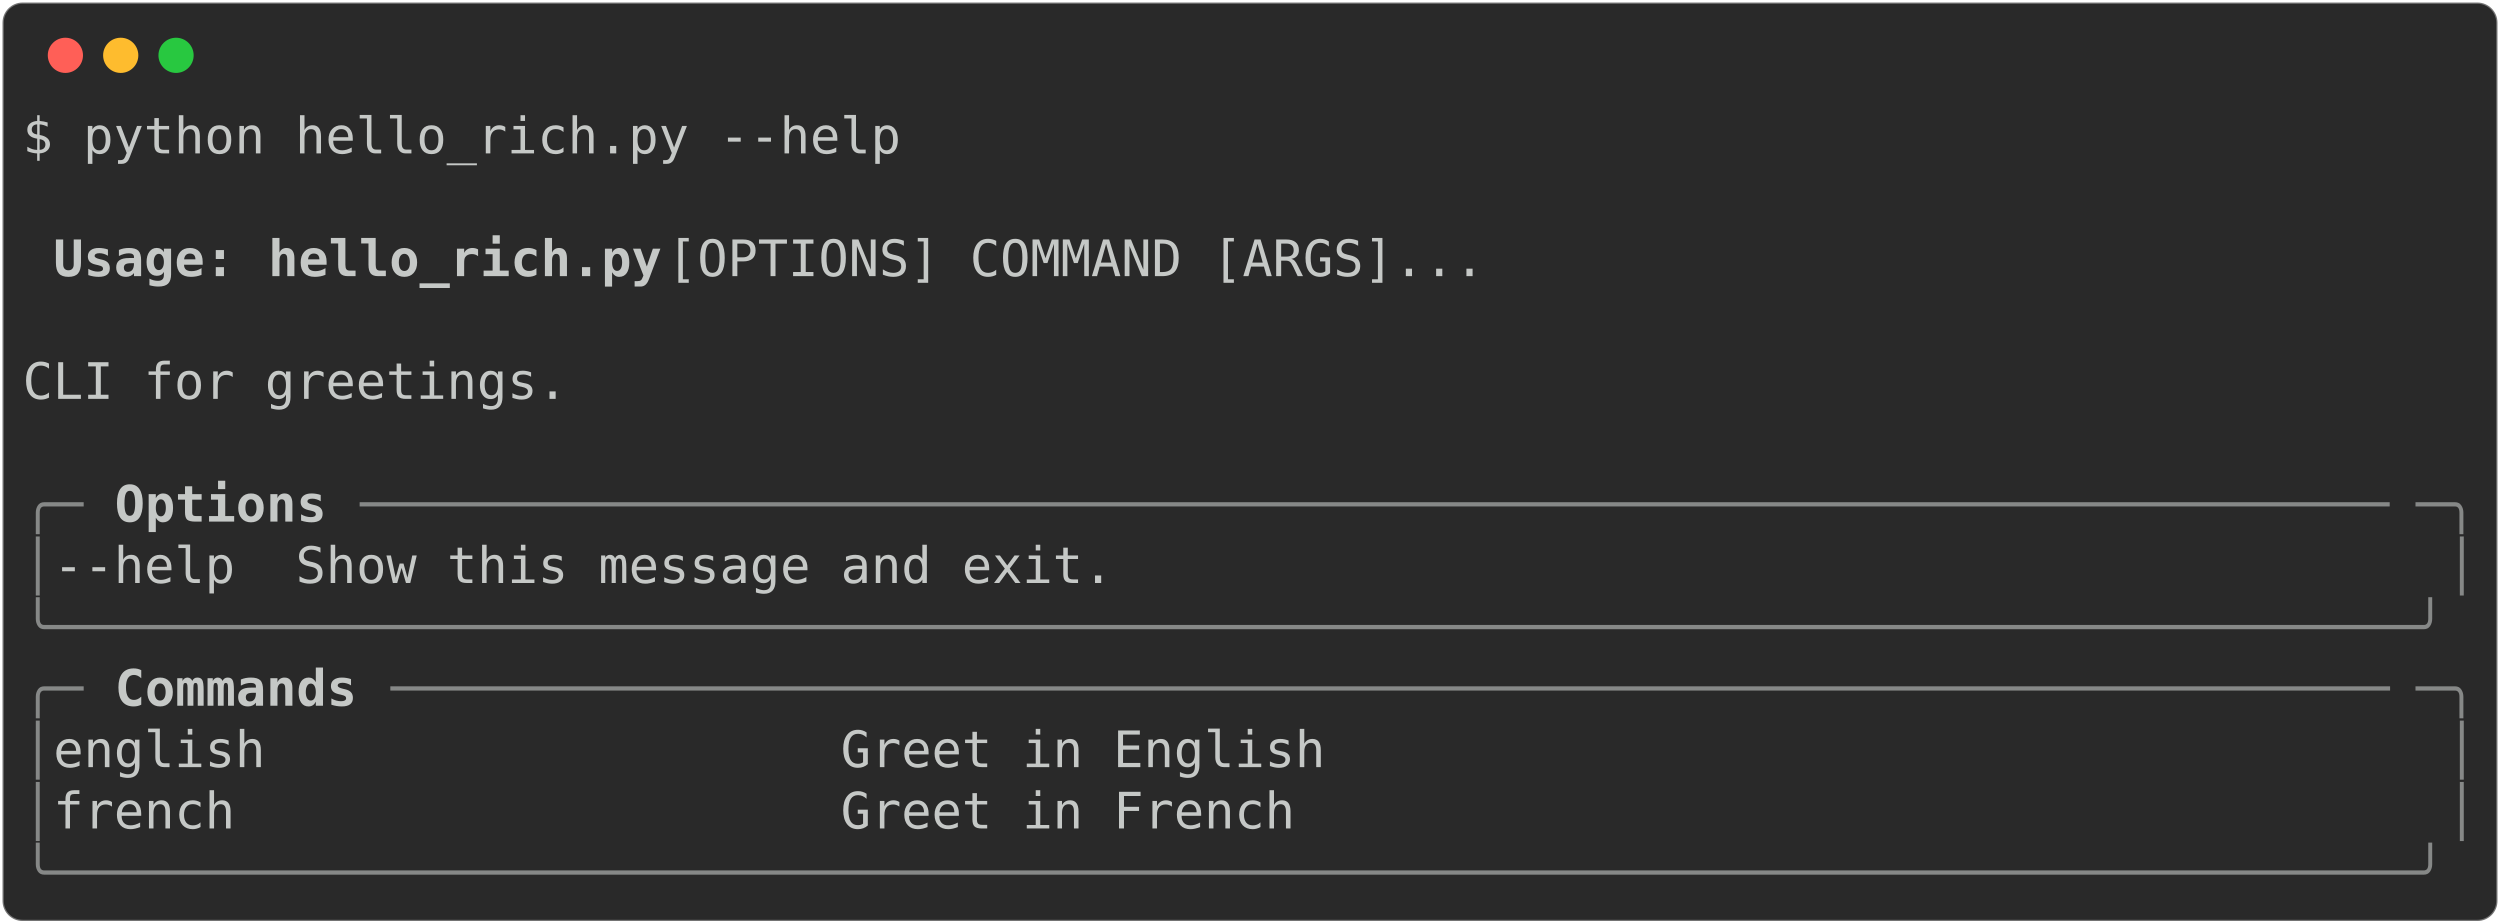
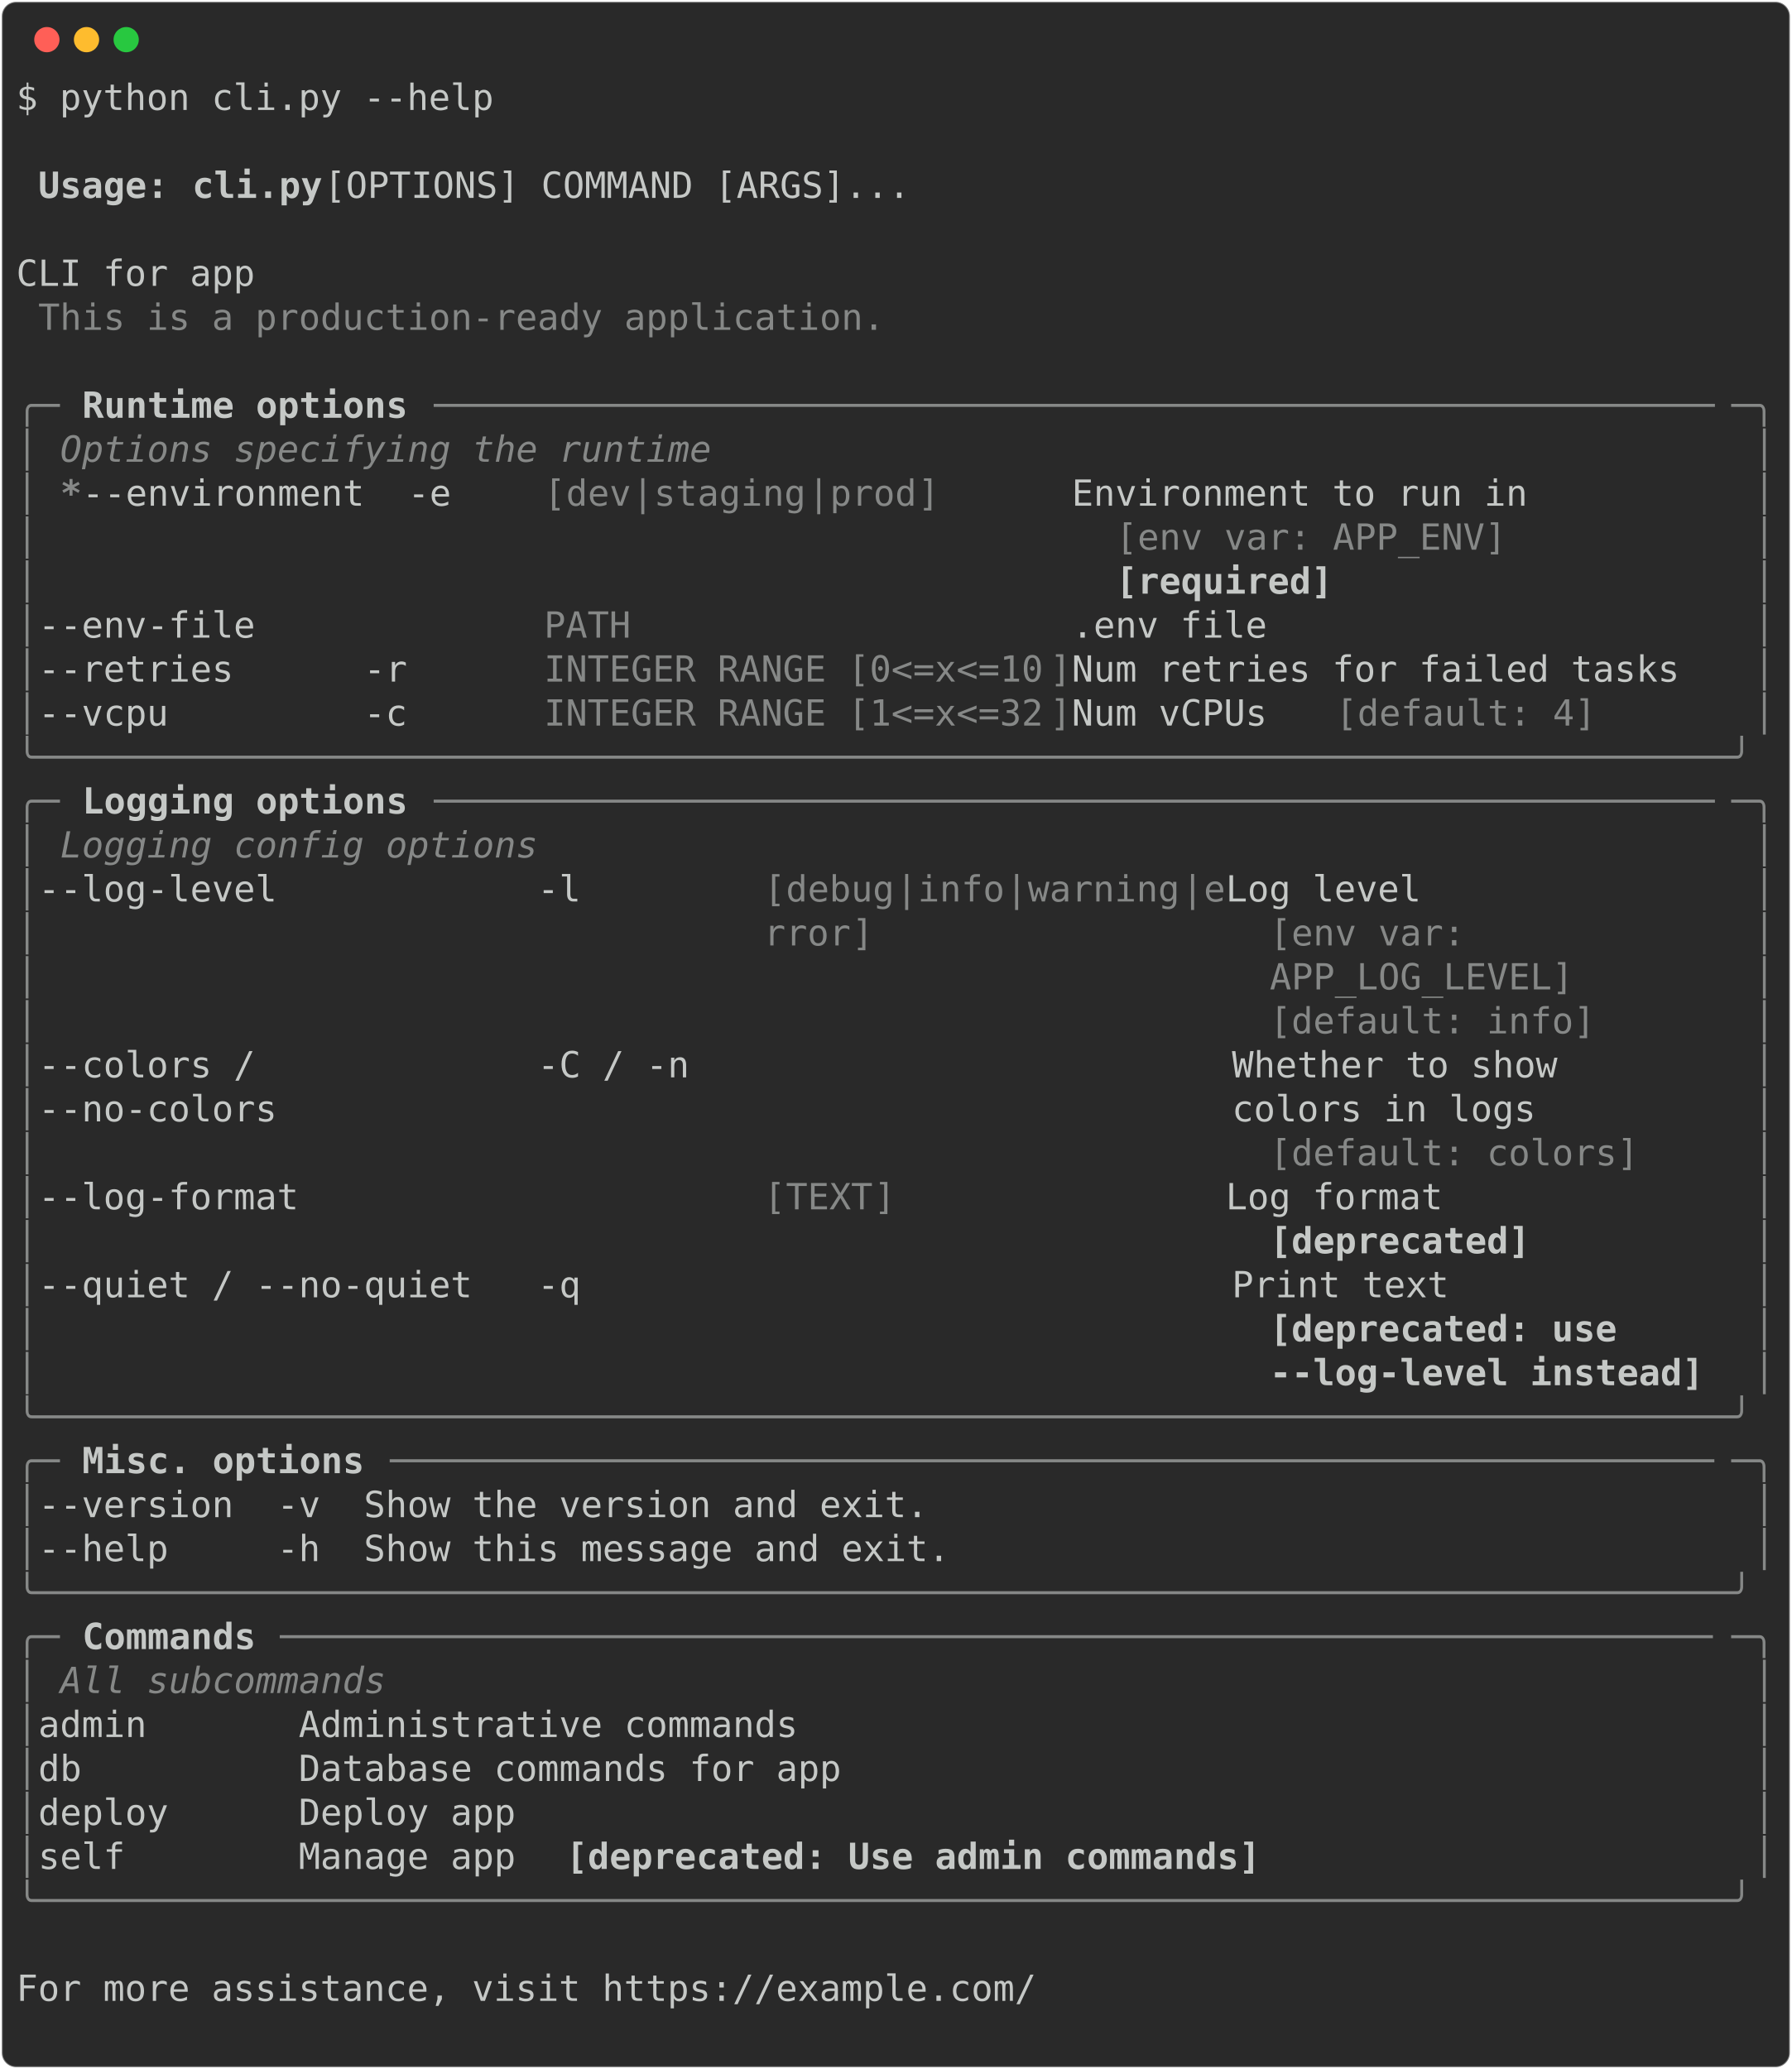
- <svg xmlns="http://www.w3.org/2000/svg" class="rich-terminal" viewBox="0 0 994 367.2">
+ <svg xmlns="http://www.w3.org/2000/svg" class="rich-terminal" viewBox="0 0 994 1148.0">
  <style>

    @font-face {
        font-family: "Fira Code";
        src: local("FiraCode-Regular"),
                url("https://cdnjs.cloudflare.com/ajax/libs/firacode/6.2.0/woff2/FiraCode-Regular.woff2") format("woff2"),
                url("https://cdnjs.cloudflare.com/ajax/libs/firacode/6.2.0/woff/FiraCode-Regular.woff") format("woff");
        font-style: normal;
        font-weight: 400;
    }
    @font-face {
        font-family: "Fira Code";
        src: local("FiraCode-Bold"),
                url("https://cdnjs.cloudflare.com/ajax/libs/firacode/6.2.0/woff2/FiraCode-Bold.woff2") format("woff2"),
                url("https://cdnjs.cloudflare.com/ajax/libs/firacode/6.2.0/woff/FiraCode-Bold.woff") format("woff");
        font-style: bold;
        font-weight: 700;
    }

-     .terminal-2628658115-matrix {
+     .terminal-3904377969-matrix {
        font-family: Fira Code, monospace;
        font-size: 20px;
        line-height: 24.4px;
        font-variant-east-asian: full-width;
    }

-     .terminal-2628658115-title {
+     .terminal-3904377969-title {
        font-size: 18px;
        font-weight: bold;
        font-family: arial;
    }

-     .terminal-2628658115-r1 { fill: #c5c8c6 }
- .terminal-2628658115-r2 { fill: #c5c8c6;font-weight: bold }
- .terminal-2628658115-r3 { fill: #868887 }
+     .terminal-3904377969-r1 { fill: #c5c8c6 }
+ .terminal-3904377969-r2 { fill: #c5c8c6;font-weight: bold }
+ .terminal-3904377969-r3 { fill: #868887 }
+ .terminal-3904377969-r4 { fill: #868887;font-style: italic; }
+ .terminal-3904377969-r5 { fill: #868887;font-weight: bold }
    </style>
  <defs>
-     <clipPath id="terminal-2628658115-clip-terminal">
-       <rect x="0" y="0" width="975.0" height="316.2" />
-     </clipPath>
-     <clipPath id="terminal-2628658115-line-0">
+     <clipPath id="terminal-3904377969-clip-terminal">
+       <rect x="0" y="0" width="975.0" height="1097.0" />
+     </clipPath>
+     <clipPath id="terminal-3904377969-line-0">
      <rect x="0" y="1.5" width="976" height="24.65" />
    </clipPath>
-     <clipPath id="terminal-2628658115-line-1">
+     <clipPath id="terminal-3904377969-line-1">
      <rect x="0" y="25.9" width="976" height="24.65" />
    </clipPath>
-     <clipPath id="terminal-2628658115-line-2">
+     <clipPath id="terminal-3904377969-line-2">
      <rect x="0" y="50.3" width="976" height="24.65" />
    </clipPath>
-     <clipPath id="terminal-2628658115-line-3">
+     <clipPath id="terminal-3904377969-line-3">
      <rect x="0" y="74.7" width="976" height="24.65" />
    </clipPath>
-     <clipPath id="terminal-2628658115-line-4">
+     <clipPath id="terminal-3904377969-line-4">
      <rect x="0" y="99.1" width="976" height="24.65" />
    </clipPath>
-     <clipPath id="terminal-2628658115-line-5">
+     <clipPath id="terminal-3904377969-line-5">
      <rect x="0" y="123.5" width="976" height="24.65" />
    </clipPath>
-     <clipPath id="terminal-2628658115-line-6">
+     <clipPath id="terminal-3904377969-line-6">
      <rect x="0" y="147.9" width="976" height="24.65" />
    </clipPath>
-     <clipPath id="terminal-2628658115-line-7">
+     <clipPath id="terminal-3904377969-line-7">
      <rect x="0" y="172.3" width="976" height="24.65" />
    </clipPath>
-     <clipPath id="terminal-2628658115-line-8">
+     <clipPath id="terminal-3904377969-line-8">
      <rect x="0" y="196.7" width="976" height="24.65" />
    </clipPath>
-     <clipPath id="terminal-2628658115-line-9">
+     <clipPath id="terminal-3904377969-line-9">
      <rect x="0" y="221.1" width="976" height="24.65" />
    </clipPath>
-     <clipPath id="terminal-2628658115-line-10">
+     <clipPath id="terminal-3904377969-line-10">
      <rect x="0" y="245.5" width="976" height="24.65" />
    </clipPath>
-     <clipPath id="terminal-2628658115-line-11">
+     <clipPath id="terminal-3904377969-line-11">
      <rect x="0" y="269.9" width="976" height="24.65" />
    </clipPath>
+     <clipPath id="terminal-3904377969-line-12">
+       <rect x="0" y="294.3" width="976" height="24.65" />
+     </clipPath>
+     <clipPath id="terminal-3904377969-line-13">
+       <rect x="0" y="318.7" width="976" height="24.65" />
+     </clipPath>
+     <clipPath id="terminal-3904377969-line-14">
+       <rect x="0" y="343.1" width="976" height="24.65" />
+     </clipPath>
+     <clipPath id="terminal-3904377969-line-15">
+       <rect x="0" y="367.5" width="976" height="24.65" />
+     </clipPath>
+     <clipPath id="terminal-3904377969-line-16">
+       <rect x="0" y="391.9" width="976" height="24.65" />
+     </clipPath>
+     <clipPath id="terminal-3904377969-line-17">
+       <rect x="0" y="416.3" width="976" height="24.65" />
+     </clipPath>
+     <clipPath id="terminal-3904377969-line-18">
+       <rect x="0" y="440.7" width="976" height="24.65" />
+     </clipPath>
+     <clipPath id="terminal-3904377969-line-19">
+       <rect x="0" y="465.1" width="976" height="24.65" />
+     </clipPath>
+     <clipPath id="terminal-3904377969-line-20">
+       <rect x="0" y="489.5" width="976" height="24.65" />
+     </clipPath>
+     <clipPath id="terminal-3904377969-line-21">
+       <rect x="0" y="513.9" width="976" height="24.65" />
+     </clipPath>
+     <clipPath id="terminal-3904377969-line-22">
+       <rect x="0" y="538.3" width="976" height="24.65" />
+     </clipPath>
+     <clipPath id="terminal-3904377969-line-23">
+       <rect x="0" y="562.7" width="976" height="24.65" />
+     </clipPath>
+     <clipPath id="terminal-3904377969-line-24">
+       <rect x="0" y="587.1" width="976" height="24.65" />
+     </clipPath>
+     <clipPath id="terminal-3904377969-line-25">
+       <rect x="0" y="611.5" width="976" height="24.65" />
+     </clipPath>
+     <clipPath id="terminal-3904377969-line-26">
+       <rect x="0" y="635.9" width="976" height="24.65" />
+     </clipPath>
+     <clipPath id="terminal-3904377969-line-27">
+       <rect x="0" y="660.3" width="976" height="24.65" />
+     </clipPath>
+     <clipPath id="terminal-3904377969-line-28">
+       <rect x="0" y="684.7" width="976" height="24.65" />
+     </clipPath>
+     <clipPath id="terminal-3904377969-line-29">
+       <rect x="0" y="709.1" width="976" height="24.65" />
+     </clipPath>
+     <clipPath id="terminal-3904377969-line-30">
+       <rect x="0" y="733.5" width="976" height="24.65" />
+     </clipPath>
+     <clipPath id="terminal-3904377969-line-31">
+       <rect x="0" y="757.9" width="976" height="24.65" />
+     </clipPath>
+     <clipPath id="terminal-3904377969-line-32">
+       <rect x="0" y="782.3" width="976" height="24.65" />
+     </clipPath>
+     <clipPath id="terminal-3904377969-line-33">
+       <rect x="0" y="806.7" width="976" height="24.65" />
+     </clipPath>
+     <clipPath id="terminal-3904377969-line-34">
+       <rect x="0" y="831.1" width="976" height="24.65" />
+     </clipPath>
+     <clipPath id="terminal-3904377969-line-35">
+       <rect x="0" y="855.5" width="976" height="24.65" />
+     </clipPath>
+     <clipPath id="terminal-3904377969-line-36">
+       <rect x="0" y="879.9" width="976" height="24.65" />
+     </clipPath>
+     <clipPath id="terminal-3904377969-line-37">
+       <rect x="0" y="904.3" width="976" height="24.65" />
+     </clipPath>
+     <clipPath id="terminal-3904377969-line-38">
+       <rect x="0" y="928.7" width="976" height="24.65" />
+     </clipPath>
+     <clipPath id="terminal-3904377969-line-39">
+       <rect x="0" y="953.1" width="976" height="24.65" />
+     </clipPath>
+     <clipPath id="terminal-3904377969-line-40">
+       <rect x="0" y="977.5" width="976" height="24.65" />
+     </clipPath>
+     <clipPath id="terminal-3904377969-line-41">
+       <rect x="0" y="1001.9" width="976" height="24.65" />
+     </clipPath>
+     <clipPath id="terminal-3904377969-line-42">
+       <rect x="0" y="1026.3" width="976" height="24.65" />
+     </clipPath>
+     <clipPath id="terminal-3904377969-line-43">
+       <rect x="0" y="1050.7" width="976" height="24.65" />
+     </clipPath>
  </defs>
-   <rect fill="#292929" stroke="rgba(255,255,255,0.35)" stroke-width="1" x="1" y="1" width="992" height="365.2" rx="8" />
+   <rect fill="#292929" stroke="rgba(255,255,255,0.35)" stroke-width="1" x="1" y="1" width="992" height="1146" rx="8" />
  <g transform="translate(26,22)">
    <circle cx="0" cy="0" r="7" fill="#ff5f57" />
    <circle cx="22" cy="0" r="7" fill="#febc2e" />
    <circle cx="44" cy="0" r="7" fill="#28c840" />
  </g>
-   <g transform="translate(9, 41)" clip-path="url(#terminal-2628658115-clip-terminal)">
-     <g class="terminal-2628658115-matrix">
-       <text class="terminal-2628658115-r1" x="0" y="20" textLength="353.8" clip-path="url(#terminal-2628658115-line-0)">$ python hello_rich.py --help</text>
-       <text class="terminal-2628658115-r1" x="976" y="20" textLength="12.2" clip-path="url(#terminal-2628658115-line-0)">
- </text>
-       <text class="terminal-2628658115-r1" x="976" y="44.4" textLength="12.2" clip-path="url(#terminal-2628658115-line-1)">
- </text>
-       <text class="terminal-2628658115-r2" x="12.2" y="68.8" textLength="73.2" clip-path="url(#terminal-2628658115-line-2)">Usage:</text>
-       <text class="terminal-2628658115-r2" x="97.6" y="68.8" textLength="158.6" clip-path="url(#terminal-2628658115-line-2)">hello_rich.py</text>
-       <text class="terminal-2628658115-r1" x="256.2" y="68.8" textLength="719.8" clip-path="url(#terminal-2628658115-line-2)"> [OPTIONS] COMMAND [ARGS]...                               </text>
-       <text class="terminal-2628658115-r1" x="976" y="68.8" textLength="12.2" clip-path="url(#terminal-2628658115-line-2)">
- </text>
-       <text class="terminal-2628658115-r1" x="976" y="93.2" textLength="12.2" clip-path="url(#terminal-2628658115-line-3)">
- </text>
-       <text class="terminal-2628658115-r1" x="0" y="117.6" textLength="976" clip-path="url(#terminal-2628658115-line-4)"> CLI for greetings.                                                             </text>
-       <text class="terminal-2628658115-r1" x="976" y="117.6" textLength="12.2" clip-path="url(#terminal-2628658115-line-4)">
- </text>
-       <text class="terminal-2628658115-r1" x="976" y="142" textLength="12.2" clip-path="url(#terminal-2628658115-line-5)">
- </text>
-       <text class="terminal-2628658115-r3" x="0" y="166.4" textLength="24.4" clip-path="url(#terminal-2628658115-line-6)">╭─</text>
-       <text class="terminal-2628658115-r2" x="36.6" y="166.4" textLength="85.4" clip-path="url(#terminal-2628658115-line-6)">Options</text>
-       <text class="terminal-2628658115-r3" x="134.2" y="166.4" textLength="817.4" clip-path="url(#terminal-2628658115-line-6)">───────────────────────────────────────────────────────────────────</text>
-       <text class="terminal-2628658115-r3" x="951.6" y="166.4" textLength="24.4" clip-path="url(#terminal-2628658115-line-6)">─╮</text>
-       <text class="terminal-2628658115-r1" x="976" y="166.4" textLength="12.2" clip-path="url(#terminal-2628658115-line-6)">
- </text>
-       <text class="terminal-2628658115-r3" x="0" y="190.8" textLength="12.2" clip-path="url(#terminal-2628658115-line-7)">│</text>
-       <text class="terminal-2628658115-r1" x="12.2" y="190.8" textLength="951.6" clip-path="url(#terminal-2628658115-line-7)"> --help  Show this message and exit.                                          </text>
-       <text class="terminal-2628658115-r3" x="963.8" y="190.8" textLength="12.2" clip-path="url(#terminal-2628658115-line-7)">│</text>
-       <text class="terminal-2628658115-r1" x="976" y="190.8" textLength="12.2" clip-path="url(#terminal-2628658115-line-7)">
- </text>
-       <text class="terminal-2628658115-r3" x="0" y="215.2" textLength="976" clip-path="url(#terminal-2628658115-line-8)">╰──────────────────────────────────────────────────────────────────────────────╯</text>
-       <text class="terminal-2628658115-r1" x="976" y="215.2" textLength="12.2" clip-path="url(#terminal-2628658115-line-8)">
- </text>
-       <text class="terminal-2628658115-r3" x="0" y="239.6" textLength="24.4" clip-path="url(#terminal-2628658115-line-9)">╭─</text>
-       <text class="terminal-2628658115-r2" x="36.6" y="239.6" textLength="97.6" clip-path="url(#terminal-2628658115-line-9)">Commands</text>
-       <text class="terminal-2628658115-r3" x="146.4" y="239.6" textLength="805.2" clip-path="url(#terminal-2628658115-line-9)">──────────────────────────────────────────────────────────────────</text>
-       <text class="terminal-2628658115-r3" x="951.6" y="239.6" textLength="24.4" clip-path="url(#terminal-2628658115-line-9)">─╮</text>
-       <text class="terminal-2628658115-r1" x="976" y="239.6" textLength="12.2" clip-path="url(#terminal-2628658115-line-9)">
- </text>
-       <text class="terminal-2628658115-r3" x="0" y="264" textLength="12.2" clip-path="url(#terminal-2628658115-line-10)">│</text>
-       <text class="terminal-2628658115-r1" x="12.2" y="264" textLength="951.6" clip-path="url(#terminal-2628658115-line-10)"> english                   Greet in English                                   </text>
-       <text class="terminal-2628658115-r3" x="963.8" y="264" textLength="12.2" clip-path="url(#terminal-2628658115-line-10)">│</text>
-       <text class="terminal-2628658115-r1" x="976" y="264" textLength="12.2" clip-path="url(#terminal-2628658115-line-10)">
- </text>
-       <text class="terminal-2628658115-r3" x="0" y="288.4" textLength="12.2" clip-path="url(#terminal-2628658115-line-11)">│</text>
-       <text class="terminal-2628658115-r1" x="12.2" y="288.4" textLength="951.6" clip-path="url(#terminal-2628658115-line-11)"> french                    Greet in French                                    </text>
-       <text class="terminal-2628658115-r3" x="963.8" y="288.4" textLength="12.2" clip-path="url(#terminal-2628658115-line-11)">│</text>
-       <text class="terminal-2628658115-r1" x="976" y="288.4" textLength="12.2" clip-path="url(#terminal-2628658115-line-11)">
- </text>
-       <text class="terminal-2628658115-r3" x="0" y="312.8" textLength="976" clip-path="url(#terminal-2628658115-line-12)">╰──────────────────────────────────────────────────────────────────────────────╯</text>
-       <text class="terminal-2628658115-r1" x="976" y="312.8" textLength="12.2" clip-path="url(#terminal-2628658115-line-12)">
+   <g transform="translate(9, 41)" clip-path="url(#terminal-3904377969-clip-terminal)">
+     <g class="terminal-3904377969-matrix">
+       <text class="terminal-3904377969-r1" x="0" y="20" textLength="268.4" clip-path="url(#terminal-3904377969-line-0)">$ python cli.py --help</text>
+       <text class="terminal-3904377969-r1" x="976" y="20" textLength="12.2" clip-path="url(#terminal-3904377969-line-0)">
+ </text>
+       <text class="terminal-3904377969-r1" x="976" y="44.4" textLength="12.2" clip-path="url(#terminal-3904377969-line-1)">
+ </text>
+       <text class="terminal-3904377969-r2" x="12.2" y="68.8" textLength="73.2" clip-path="url(#terminal-3904377969-line-2)">Usage:</text>
+       <text class="terminal-3904377969-r2" x="97.6" y="68.8" textLength="73.2" clip-path="url(#terminal-3904377969-line-2)">cli.py</text>
+       <text class="terminal-3904377969-r1" x="170.8" y="68.8" textLength="805.2" clip-path="url(#terminal-3904377969-line-2)"> [OPTIONS] COMMAND [ARGS]...                                      </text>
+       <text class="terminal-3904377969-r1" x="976" y="68.8" textLength="12.2" clip-path="url(#terminal-3904377969-line-2)">
+ </text>
+       <text class="terminal-3904377969-r1" x="976" y="93.2" textLength="12.2" clip-path="url(#terminal-3904377969-line-3)">
+ </text>
+       <text class="terminal-3904377969-r1" x="0" y="117.6" textLength="976" clip-path="url(#terminal-3904377969-line-4)"> CLI for app                                                                    </text>
+       <text class="terminal-3904377969-r1" x="976" y="117.6" textLength="12.2" clip-path="url(#terminal-3904377969-line-4)">
+ </text>
+       <text class="terminal-3904377969-r3" x="12.2" y="142" textLength="475.8" clip-path="url(#terminal-3904377969-line-5)">This is a production-ready application.</text>
+       <text class="terminal-3904377969-r1" x="976" y="142" textLength="12.2" clip-path="url(#terminal-3904377969-line-5)">
+ </text>
+       <text class="terminal-3904377969-r1" x="976" y="166.4" textLength="12.2" clip-path="url(#terminal-3904377969-line-6)">
+ </text>
+       <text class="terminal-3904377969-r3" x="0" y="190.8" textLength="24.4" clip-path="url(#terminal-3904377969-line-7)">╭─</text>
+       <text class="terminal-3904377969-r2" x="36.6" y="190.8" textLength="183" clip-path="url(#terminal-3904377969-line-7)">Runtime options</text>
+       <text class="terminal-3904377969-r3" x="231.8" y="190.8" textLength="719.8" clip-path="url(#terminal-3904377969-line-7)">───────────────────────────────────────────────────────────</text>
+       <text class="terminal-3904377969-r3" x="951.6" y="190.8" textLength="24.4" clip-path="url(#terminal-3904377969-line-7)">─╮</text>
+       <text class="terminal-3904377969-r1" x="976" y="190.8" textLength="12.2" clip-path="url(#terminal-3904377969-line-7)">
+ </text>
+       <text class="terminal-3904377969-r3" x="0" y="215.2" textLength="12.2" clip-path="url(#terminal-3904377969-line-8)">│</text>
+       <text class="terminal-3904377969-r4" x="24.4" y="215.2" textLength="366" clip-path="url(#terminal-3904377969-line-8)">Options specifying the runtime</text>
+       <text class="terminal-3904377969-r3" x="963.8" y="215.2" textLength="12.2" clip-path="url(#terminal-3904377969-line-8)">│</text>
+       <text class="terminal-3904377969-r1" x="976" y="215.2" textLength="12.2" clip-path="url(#terminal-3904377969-line-8)">
+ </text>
+       <text class="terminal-3904377969-r3" x="0" y="239.6" textLength="12.2" clip-path="url(#terminal-3904377969-line-9)">│</text>
+       <text class="terminal-3904377969-r5" x="24.4" y="239.6" textLength="12.2" clip-path="url(#terminal-3904377969-line-9)">*</text>
+       <text class="terminal-3904377969-r1" x="36.6" y="239.6" textLength="256.2" clip-path="url(#terminal-3904377969-line-9)">  --environment  -e  </text>
+       <text class="terminal-3904377969-r3" x="292.8" y="239.6" textLength="12.2" clip-path="url(#terminal-3904377969-line-9)">[</text>
+       <text class="terminal-3904377969-r3" x="305" y="239.6" textLength="36.6" clip-path="url(#terminal-3904377969-line-9)">dev</text>
+       <text class="terminal-3904377969-r3" x="341.6" y="239.6" textLength="12.2" clip-path="url(#terminal-3904377969-line-9)">|</text>
+       <text class="terminal-3904377969-r3" x="353.8" y="239.6" textLength="85.4" clip-path="url(#terminal-3904377969-line-9)">staging</text>
+       <text class="terminal-3904377969-r3" x="439.2" y="239.6" textLength="12.2" clip-path="url(#terminal-3904377969-line-9)">|</text>
+       <text class="terminal-3904377969-r3" x="451.4" y="239.6" textLength="48.8" clip-path="url(#terminal-3904377969-line-9)">prod</text>
+       <text class="terminal-3904377969-r3" x="500.2" y="239.6" textLength="12.2" clip-path="url(#terminal-3904377969-line-9)">]</text>
+       <text class="terminal-3904377969-r1" x="585.6" y="239.6" textLength="378.2" clip-path="url(#terminal-3904377969-line-9)">  Environment to run in        </text>
+       <text class="terminal-3904377969-r3" x="963.8" y="239.6" textLength="12.2" clip-path="url(#terminal-3904377969-line-9)">│</text>
+       <text class="terminal-3904377969-r1" x="976" y="239.6" textLength="12.2" clip-path="url(#terminal-3904377969-line-9)">
+ </text>
+       <text class="terminal-3904377969-r3" x="0" y="264" textLength="12.2" clip-path="url(#terminal-3904377969-line-10)">│</text>
+       <text class="terminal-3904377969-r3" x="610" y="264" textLength="256.2" clip-path="url(#terminal-3904377969-line-10)">[env var: APP_ENV]   </text>
+       <text class="terminal-3904377969-r3" x="963.8" y="264" textLength="12.2" clip-path="url(#terminal-3904377969-line-10)">│</text>
+       <text class="terminal-3904377969-r1" x="976" y="264" textLength="12.2" clip-path="url(#terminal-3904377969-line-10)">
+ </text>
+       <text class="terminal-3904377969-r3" x="0" y="288.4" textLength="12.2" clip-path="url(#terminal-3904377969-line-11)">│</text>
+       <text class="terminal-3904377969-r2" x="610" y="288.4" textLength="256.2" clip-path="url(#terminal-3904377969-line-11)">[required]           </text>
+       <text class="terminal-3904377969-r3" x="963.8" y="288.4" textLength="12.2" clip-path="url(#terminal-3904377969-line-11)">│</text>
+       <text class="terminal-3904377969-r1" x="976" y="288.4" textLength="12.2" clip-path="url(#terminal-3904377969-line-11)">
+ </text>
+       <text class="terminal-3904377969-r3" x="0" y="312.8" textLength="12.2" clip-path="url(#terminal-3904377969-line-12)">│</text>
+       <text class="terminal-3904377969-r1" x="12.2" y="312.8" textLength="280.6" clip-path="url(#terminal-3904377969-line-12)">    --env-file         </text>
+       <text class="terminal-3904377969-r3" x="292.8" y="312.8" textLength="292.8" clip-path="url(#terminal-3904377969-line-12)">PATH                    </text>
+       <text class="terminal-3904377969-r1" x="585.6" y="312.8" textLength="378.2" clip-path="url(#terminal-3904377969-line-12)">  .env file                    </text>
+       <text class="terminal-3904377969-r3" x="963.8" y="312.8" textLength="12.2" clip-path="url(#terminal-3904377969-line-12)">│</text>
+       <text class="terminal-3904377969-r1" x="976" y="312.8" textLength="12.2" clip-path="url(#terminal-3904377969-line-12)">
+ </text>
+       <text class="terminal-3904377969-r3" x="0" y="337.2" textLength="12.2" clip-path="url(#terminal-3904377969-line-13)">│</text>
+       <text class="terminal-3904377969-r1" x="12.2" y="337.2" textLength="280.6" clip-path="url(#terminal-3904377969-line-13)">    --retries      -r  </text>
+       <text class="terminal-3904377969-r3" x="292.8" y="337.2" textLength="280.6" clip-path="url(#terminal-3904377969-line-13)">INTEGER RANGE [0&lt;=x&lt;=10</text>
+       <text class="terminal-3904377969-r3" x="573.4" y="337.2" textLength="12.2" clip-path="url(#terminal-3904377969-line-13)">]</text>
+       <text class="terminal-3904377969-r1" x="585.6" y="337.2" textLength="378.2" clip-path="url(#terminal-3904377969-line-13)">  Num retries for failed tasks </text>
+       <text class="terminal-3904377969-r3" x="963.8" y="337.2" textLength="12.2" clip-path="url(#terminal-3904377969-line-13)">│</text>
+       <text class="terminal-3904377969-r1" x="976" y="337.2" textLength="12.2" clip-path="url(#terminal-3904377969-line-13)">
+ </text>
+       <text class="terminal-3904377969-r3" x="0" y="361.6" textLength="12.2" clip-path="url(#terminal-3904377969-line-14)">│</text>
+       <text class="terminal-3904377969-r1" x="12.2" y="361.6" textLength="280.6" clip-path="url(#terminal-3904377969-line-14)">    --vcpu         -c  </text>
+       <text class="terminal-3904377969-r3" x="292.8" y="361.6" textLength="280.6" clip-path="url(#terminal-3904377969-line-14)">INTEGER RANGE [1&lt;=x&lt;=32</text>
+       <text class="terminal-3904377969-r3" x="573.4" y="361.6" textLength="12.2" clip-path="url(#terminal-3904377969-line-14)">]</text>
+       <text class="terminal-3904377969-r1" x="585.6" y="361.6" textLength="146.4" clip-path="url(#terminal-3904377969-line-14)">  Num vCPUs </text>
+       <text class="terminal-3904377969-r3" x="732" y="361.6" textLength="146.4" clip-path="url(#terminal-3904377969-line-14)">[default: 4]</text>
+       <text class="terminal-3904377969-r3" x="963.8" y="361.6" textLength="12.2" clip-path="url(#terminal-3904377969-line-14)">│</text>
+       <text class="terminal-3904377969-r1" x="976" y="361.6" textLength="12.2" clip-path="url(#terminal-3904377969-line-14)">
+ </text>
+       <text class="terminal-3904377969-r3" x="0" y="386" textLength="976" clip-path="url(#terminal-3904377969-line-15)">╰──────────────────────────────────────────────────────────────────────────────╯</text>
+       <text class="terminal-3904377969-r1" x="976" y="386" textLength="12.2" clip-path="url(#terminal-3904377969-line-15)">
+ </text>
+       <text class="terminal-3904377969-r3" x="0" y="410.4" textLength="24.4" clip-path="url(#terminal-3904377969-line-16)">╭─</text>
+       <text class="terminal-3904377969-r2" x="36.6" y="410.4" textLength="183" clip-path="url(#terminal-3904377969-line-16)">Logging options</text>
+       <text class="terminal-3904377969-r3" x="231.8" y="410.4" textLength="719.8" clip-path="url(#terminal-3904377969-line-16)">───────────────────────────────────────────────────────────</text>
+       <text class="terminal-3904377969-r3" x="951.6" y="410.4" textLength="24.4" clip-path="url(#terminal-3904377969-line-16)">─╮</text>
+       <text class="terminal-3904377969-r1" x="976" y="410.4" textLength="12.2" clip-path="url(#terminal-3904377969-line-16)">
+ </text>
+       <text class="terminal-3904377969-r3" x="0" y="434.8" textLength="12.2" clip-path="url(#terminal-3904377969-line-17)">│</text>
+       <text class="terminal-3904377969-r4" x="24.4" y="434.8" textLength="268.4" clip-path="url(#terminal-3904377969-line-17)">Logging config options</text>
+       <text class="terminal-3904377969-r3" x="963.8" y="434.8" textLength="12.2" clip-path="url(#terminal-3904377969-line-17)">│</text>
+       <text class="terminal-3904377969-r1" x="976" y="434.8" textLength="12.2" clip-path="url(#terminal-3904377969-line-17)">
+ </text>
+       <text class="terminal-3904377969-r3" x="0" y="459.2" textLength="12.2" clip-path="url(#terminal-3904377969-line-18)">│</text>
+       <text class="terminal-3904377969-r1" x="12.2" y="459.2" textLength="402.6" clip-path="url(#terminal-3904377969-line-18)"> --log-level            -l       </text>
+       <text class="terminal-3904377969-r3" x="414.8" y="459.2" textLength="12.2" clip-path="url(#terminal-3904377969-line-18)">[</text>
+       <text class="terminal-3904377969-r3" x="427" y="459.2" textLength="61" clip-path="url(#terminal-3904377969-line-18)">debug</text>
+       <text class="terminal-3904377969-r3" x="488" y="459.2" textLength="12.2" clip-path="url(#terminal-3904377969-line-18)">|</text>
+       <text class="terminal-3904377969-r3" x="500.2" y="459.2" textLength="48.8" clip-path="url(#terminal-3904377969-line-18)">info</text>
+       <text class="terminal-3904377969-r3" x="549" y="459.2" textLength="12.2" clip-path="url(#terminal-3904377969-line-18)">|</text>
+       <text class="terminal-3904377969-r3" x="561.2" y="459.2" textLength="85.4" clip-path="url(#terminal-3904377969-line-18)">warning</text>
+       <text class="terminal-3904377969-r3" x="646.6" y="459.2" textLength="12.2" clip-path="url(#terminal-3904377969-line-18)">|</text>
+       <text class="terminal-3904377969-r3" x="658.8" y="459.2" textLength="12.2" clip-path="url(#terminal-3904377969-line-18)">e</text>
+       <text class="terminal-3904377969-r1" x="671" y="459.2" textLength="292.8" clip-path="url(#terminal-3904377969-line-18)">  Log level             </text>
+       <text class="terminal-3904377969-r3" x="963.8" y="459.2" textLength="12.2" clip-path="url(#terminal-3904377969-line-18)">│</text>
+       <text class="terminal-3904377969-r1" x="976" y="459.2" textLength="12.2" clip-path="url(#terminal-3904377969-line-18)">
+ </text>
+       <text class="terminal-3904377969-r3" x="0" y="483.6" textLength="12.2" clip-path="url(#terminal-3904377969-line-19)">│</text>
+       <text class="terminal-3904377969-r3" x="414.8" y="483.6" textLength="48.8" clip-path="url(#terminal-3904377969-line-19)">rror</text>
+       <text class="terminal-3904377969-r3" x="463.6" y="483.6" textLength="12.2" clip-path="url(#terminal-3904377969-line-19)">]</text>
+       <text class="terminal-3904377969-r3" x="695.4" y="483.6" textLength="256.2" clip-path="url(#terminal-3904377969-line-19)">[env var:            </text>
+       <text class="terminal-3904377969-r3" x="963.8" y="483.6" textLength="12.2" clip-path="url(#terminal-3904377969-line-19)">│</text>
+       <text class="terminal-3904377969-r1" x="976" y="483.6" textLength="12.2" clip-path="url(#terminal-3904377969-line-19)">
+ </text>
+       <text class="terminal-3904377969-r3" x="0" y="508" textLength="12.2" clip-path="url(#terminal-3904377969-line-20)">│</text>
+       <text class="terminal-3904377969-r3" x="695.4" y="508" textLength="256.2" clip-path="url(#terminal-3904377969-line-20)">APP_LOG_LEVEL]       </text>
+       <text class="terminal-3904377969-r3" x="963.8" y="508" textLength="12.2" clip-path="url(#terminal-3904377969-line-20)">│</text>
+       <text class="terminal-3904377969-r1" x="976" y="508" textLength="12.2" clip-path="url(#terminal-3904377969-line-20)">
+ </text>
+       <text class="terminal-3904377969-r3" x="0" y="532.4" textLength="12.2" clip-path="url(#terminal-3904377969-line-21)">│</text>
+       <text class="terminal-3904377969-r3" x="695.4" y="532.4" textLength="256.2" clip-path="url(#terminal-3904377969-line-21)">[default: info]      </text>
+       <text class="terminal-3904377969-r3" x="963.8" y="532.4" textLength="12.2" clip-path="url(#terminal-3904377969-line-21)">│</text>
+       <text class="terminal-3904377969-r1" x="976" y="532.4" textLength="12.2" clip-path="url(#terminal-3904377969-line-21)">
+ </text>
+       <text class="terminal-3904377969-r3" x="0" y="556.8" textLength="12.2" clip-path="url(#terminal-3904377969-line-22)">│</text>
+       <text class="terminal-3904377969-r1" x="12.2" y="556.8" textLength="951.6" clip-path="url(#terminal-3904377969-line-22)"> --colors /             -C / -n                         Whether to show       </text>
+       <text class="terminal-3904377969-r3" x="963.8" y="556.8" textLength="12.2" clip-path="url(#terminal-3904377969-line-22)">│</text>
+       <text class="terminal-3904377969-r1" x="976" y="556.8" textLength="12.2" clip-path="url(#terminal-3904377969-line-22)">
+ </text>
+       <text class="terminal-3904377969-r3" x="0" y="581.2" textLength="12.2" clip-path="url(#terminal-3904377969-line-23)">│</text>
+       <text class="terminal-3904377969-r1" x="12.2" y="581.2" textLength="951.6" clip-path="url(#terminal-3904377969-line-23)"> --no-colors                                            colors in logs        </text>
+       <text class="terminal-3904377969-r3" x="963.8" y="581.2" textLength="12.2" clip-path="url(#terminal-3904377969-line-23)">│</text>
+       <text class="terminal-3904377969-r1" x="976" y="581.2" textLength="12.2" clip-path="url(#terminal-3904377969-line-23)">
+ </text>
+       <text class="terminal-3904377969-r3" x="0" y="605.6" textLength="12.2" clip-path="url(#terminal-3904377969-line-24)">│</text>
+       <text class="terminal-3904377969-r3" x="695.4" y="605.6" textLength="256.2" clip-path="url(#terminal-3904377969-line-24)">[default: colors]    </text>
+       <text class="terminal-3904377969-r3" x="963.8" y="605.6" textLength="12.2" clip-path="url(#terminal-3904377969-line-24)">│</text>
+       <text class="terminal-3904377969-r1" x="976" y="605.6" textLength="12.2" clip-path="url(#terminal-3904377969-line-24)">
+ </text>
+       <text class="terminal-3904377969-r3" x="0" y="630" textLength="12.2" clip-path="url(#terminal-3904377969-line-25)">│</text>
+       <text class="terminal-3904377969-r1" x="12.2" y="630" textLength="402.6" clip-path="url(#terminal-3904377969-line-25)"> --log-format                    </text>
+       <text class="terminal-3904377969-r3" x="414.8" y="630" textLength="12.2" clip-path="url(#terminal-3904377969-line-25)">[</text>
+       <text class="terminal-3904377969-r3" x="427" y="630" textLength="48.8" clip-path="url(#terminal-3904377969-line-25)">TEXT</text>
+       <text class="terminal-3904377969-r3" x="475.8" y="630" textLength="12.2" clip-path="url(#terminal-3904377969-line-25)">]</text>
+       <text class="terminal-3904377969-r1" x="671" y="630" textLength="292.8" clip-path="url(#terminal-3904377969-line-25)">  Log format            </text>
+       <text class="terminal-3904377969-r3" x="963.8" y="630" textLength="12.2" clip-path="url(#terminal-3904377969-line-25)">│</text>
+       <text class="terminal-3904377969-r1" x="976" y="630" textLength="12.2" clip-path="url(#terminal-3904377969-line-25)">
+ </text>
+       <text class="terminal-3904377969-r3" x="0" y="654.4" textLength="12.2" clip-path="url(#terminal-3904377969-line-26)">│</text>
+       <text class="terminal-3904377969-r2" x="695.4" y="654.4" textLength="146.4" clip-path="url(#terminal-3904377969-line-26)">[deprecated]</text>
+       <text class="terminal-3904377969-r3" x="963.8" y="654.4" textLength="12.2" clip-path="url(#terminal-3904377969-line-26)">│</text>
+       <text class="terminal-3904377969-r1" x="976" y="654.4" textLength="12.2" clip-path="url(#terminal-3904377969-line-26)">
+ </text>
+       <text class="terminal-3904377969-r3" x="0" y="678.8" textLength="12.2" clip-path="url(#terminal-3904377969-line-27)">│</text>
+       <text class="terminal-3904377969-r1" x="12.2" y="678.8" textLength="951.6" clip-path="url(#terminal-3904377969-line-27)"> --quiet / --no-quiet   -q                              Print text            </text>
+       <text class="terminal-3904377969-r3" x="963.8" y="678.8" textLength="12.2" clip-path="url(#terminal-3904377969-line-27)">│</text>
+       <text class="terminal-3904377969-r1" x="976" y="678.8" textLength="12.2" clip-path="url(#terminal-3904377969-line-27)">
+ </text>
+       <text class="terminal-3904377969-r3" x="0" y="703.2" textLength="12.2" clip-path="url(#terminal-3904377969-line-28)">│</text>
+       <text class="terminal-3904377969-r2" x="695.4" y="703.2" textLength="256.2" clip-path="url(#terminal-3904377969-line-28)">[deprecated: use     </text>
+       <text class="terminal-3904377969-r3" x="963.8" y="703.2" textLength="12.2" clip-path="url(#terminal-3904377969-line-28)">│</text>
+       <text class="terminal-3904377969-r1" x="976" y="703.2" textLength="12.2" clip-path="url(#terminal-3904377969-line-28)">
+ </text>
+       <text class="terminal-3904377969-r3" x="0" y="727.6" textLength="12.2" clip-path="url(#terminal-3904377969-line-29)">│</text>
+       <text class="terminal-3904377969-r2" x="695.4" y="727.6" textLength="256.2" clip-path="url(#terminal-3904377969-line-29)">--log-level instead] </text>
+       <text class="terminal-3904377969-r3" x="963.8" y="727.6" textLength="12.2" clip-path="url(#terminal-3904377969-line-29)">│</text>
+       <text class="terminal-3904377969-r1" x="976" y="727.6" textLength="12.2" clip-path="url(#terminal-3904377969-line-29)">
+ </text>
+       <text class="terminal-3904377969-r3" x="0" y="752" textLength="976" clip-path="url(#terminal-3904377969-line-30)">╰──────────────────────────────────────────────────────────────────────────────╯</text>
+       <text class="terminal-3904377969-r1" x="976" y="752" textLength="12.2" clip-path="url(#terminal-3904377969-line-30)">
+ </text>
+       <text class="terminal-3904377969-r3" x="0" y="776.4" textLength="24.4" clip-path="url(#terminal-3904377969-line-31)">╭─</text>
+       <text class="terminal-3904377969-r2" x="36.6" y="776.4" textLength="158.6" clip-path="url(#terminal-3904377969-line-31)">Misc. options</text>
+       <text class="terminal-3904377969-r3" x="207.4" y="776.4" textLength="744.2" clip-path="url(#terminal-3904377969-line-31)">─────────────────────────────────────────────────────────────</text>
+       <text class="terminal-3904377969-r3" x="951.6" y="776.4" textLength="24.4" clip-path="url(#terminal-3904377969-line-31)">─╮</text>
+       <text class="terminal-3904377969-r1" x="976" y="776.4" textLength="12.2" clip-path="url(#terminal-3904377969-line-31)">
+ </text>
+       <text class="terminal-3904377969-r3" x="0" y="800.8" textLength="12.2" clip-path="url(#terminal-3904377969-line-32)">│</text>
+       <text class="terminal-3904377969-r1" x="12.2" y="800.8" textLength="951.6" clip-path="url(#terminal-3904377969-line-32)"> --version  -v  Show the version and exit.                                    </text>
+       <text class="terminal-3904377969-r3" x="963.8" y="800.8" textLength="12.2" clip-path="url(#terminal-3904377969-line-32)">│</text>
+       <text class="terminal-3904377969-r1" x="976" y="800.8" textLength="12.2" clip-path="url(#terminal-3904377969-line-32)">
+ </text>
+       <text class="terminal-3904377969-r3" x="0" y="825.2" textLength="12.2" clip-path="url(#terminal-3904377969-line-33)">│</text>
+       <text class="terminal-3904377969-r1" x="12.2" y="825.2" textLength="951.6" clip-path="url(#terminal-3904377969-line-33)"> --help     -h  Show this message and exit.                                   </text>
+       <text class="terminal-3904377969-r3" x="963.8" y="825.2" textLength="12.2" clip-path="url(#terminal-3904377969-line-33)">│</text>
+       <text class="terminal-3904377969-r1" x="976" y="825.2" textLength="12.2" clip-path="url(#terminal-3904377969-line-33)">
+ </text>
+       <text class="terminal-3904377969-r3" x="0" y="849.6" textLength="976" clip-path="url(#terminal-3904377969-line-34)">╰──────────────────────────────────────────────────────────────────────────────╯</text>
+       <text class="terminal-3904377969-r1" x="976" y="849.6" textLength="12.2" clip-path="url(#terminal-3904377969-line-34)">
+ </text>
+       <text class="terminal-3904377969-r3" x="0" y="874" textLength="24.4" clip-path="url(#terminal-3904377969-line-35)">╭─</text>
+       <text class="terminal-3904377969-r2" x="36.6" y="874" textLength="97.6" clip-path="url(#terminal-3904377969-line-35)">Commands</text>
+       <text class="terminal-3904377969-r3" x="146.4" y="874" textLength="805.2" clip-path="url(#terminal-3904377969-line-35)">──────────────────────────────────────────────────────────────────</text>
+       <text class="terminal-3904377969-r3" x="951.6" y="874" textLength="24.4" clip-path="url(#terminal-3904377969-line-35)">─╮</text>
+       <text class="terminal-3904377969-r1" x="976" y="874" textLength="12.2" clip-path="url(#terminal-3904377969-line-35)">
+ </text>
+       <text class="terminal-3904377969-r3" x="0" y="898.4" textLength="12.2" clip-path="url(#terminal-3904377969-line-36)">│</text>
+       <text class="terminal-3904377969-r4" x="24.4" y="898.4" textLength="183" clip-path="url(#terminal-3904377969-line-36)">All subcommands</text>
+       <text class="terminal-3904377969-r3" x="963.8" y="898.4" textLength="12.2" clip-path="url(#terminal-3904377969-line-36)">│</text>
+       <text class="terminal-3904377969-r1" x="976" y="898.4" textLength="12.2" clip-path="url(#terminal-3904377969-line-36)">
+ </text>
+       <text class="terminal-3904377969-r3" x="0" y="922.8" textLength="12.2" clip-path="url(#terminal-3904377969-line-37)">│</text>
+       <text class="terminal-3904377969-r1" x="12.2" y="922.8" textLength="951.6" clip-path="url(#terminal-3904377969-line-37)"> admin       Administrative commands                                          </text>
+       <text class="terminal-3904377969-r3" x="963.8" y="922.8" textLength="12.2" clip-path="url(#terminal-3904377969-line-37)">│</text>
+       <text class="terminal-3904377969-r1" x="976" y="922.8" textLength="12.2" clip-path="url(#terminal-3904377969-line-37)">
+ </text>
+       <text class="terminal-3904377969-r3" x="0" y="947.2" textLength="12.2" clip-path="url(#terminal-3904377969-line-38)">│</text>
+       <text class="terminal-3904377969-r1" x="12.2" y="947.2" textLength="951.6" clip-path="url(#terminal-3904377969-line-38)"> db          Database commands for app                                        </text>
+       <text class="terminal-3904377969-r3" x="963.8" y="947.2" textLength="12.2" clip-path="url(#terminal-3904377969-line-38)">│</text>
+       <text class="terminal-3904377969-r1" x="976" y="947.2" textLength="12.2" clip-path="url(#terminal-3904377969-line-38)">
+ </text>
+       <text class="terminal-3904377969-r3" x="0" y="971.6" textLength="12.2" clip-path="url(#terminal-3904377969-line-39)">│</text>
+       <text class="terminal-3904377969-r1" x="12.2" y="971.6" textLength="951.6" clip-path="url(#terminal-3904377969-line-39)"> deploy      Deploy app                                                       </text>
+       <text class="terminal-3904377969-r3" x="963.8" y="971.6" textLength="12.2" clip-path="url(#terminal-3904377969-line-39)">│</text>
+       <text class="terminal-3904377969-r1" x="976" y="971.6" textLength="12.2" clip-path="url(#terminal-3904377969-line-39)">
+ </text>
+       <text class="terminal-3904377969-r3" x="0" y="996" textLength="12.2" clip-path="url(#terminal-3904377969-line-40)">│</text>
+       <text class="terminal-3904377969-r1" x="12.2" y="996" textLength="292.8" clip-path="url(#terminal-3904377969-line-40)"> self        Manage app </text>
+       <text class="terminal-3904377969-r2" x="305" y="996" textLength="390.4" clip-path="url(#terminal-3904377969-line-40)">[deprecated: Use admin commands]</text>
+       <text class="terminal-3904377969-r3" x="963.8" y="996" textLength="12.2" clip-path="url(#terminal-3904377969-line-40)">│</text>
+       <text class="terminal-3904377969-r1" x="976" y="996" textLength="12.2" clip-path="url(#terminal-3904377969-line-40)">
+ </text>
+       <text class="terminal-3904377969-r3" x="0" y="1020.4" textLength="976" clip-path="url(#terminal-3904377969-line-41)">╰──────────────────────────────────────────────────────────────────────────────╯</text>
+       <text class="terminal-3904377969-r1" x="976" y="1020.4" textLength="12.2" clip-path="url(#terminal-3904377969-line-41)">
+ </text>
+       <text class="terminal-3904377969-r1" x="976" y="1044.8" textLength="12.2" clip-path="url(#terminal-3904377969-line-42)">
+ </text>
+       <text class="terminal-3904377969-r1" x="0" y="1069.2" textLength="976" clip-path="url(#terminal-3904377969-line-43)"> For more assistance, visit https://example.com/                                </text>
+       <text class="terminal-3904377969-r1" x="976" y="1069.2" textLength="12.2" clip-path="url(#terminal-3904377969-line-43)">
+ </text>
+       <text class="terminal-3904377969-r1" x="976" y="1093.6" textLength="12.2" clip-path="url(#terminal-3904377969-line-44)">
</text>
    </g>
  </g>
</svg>
